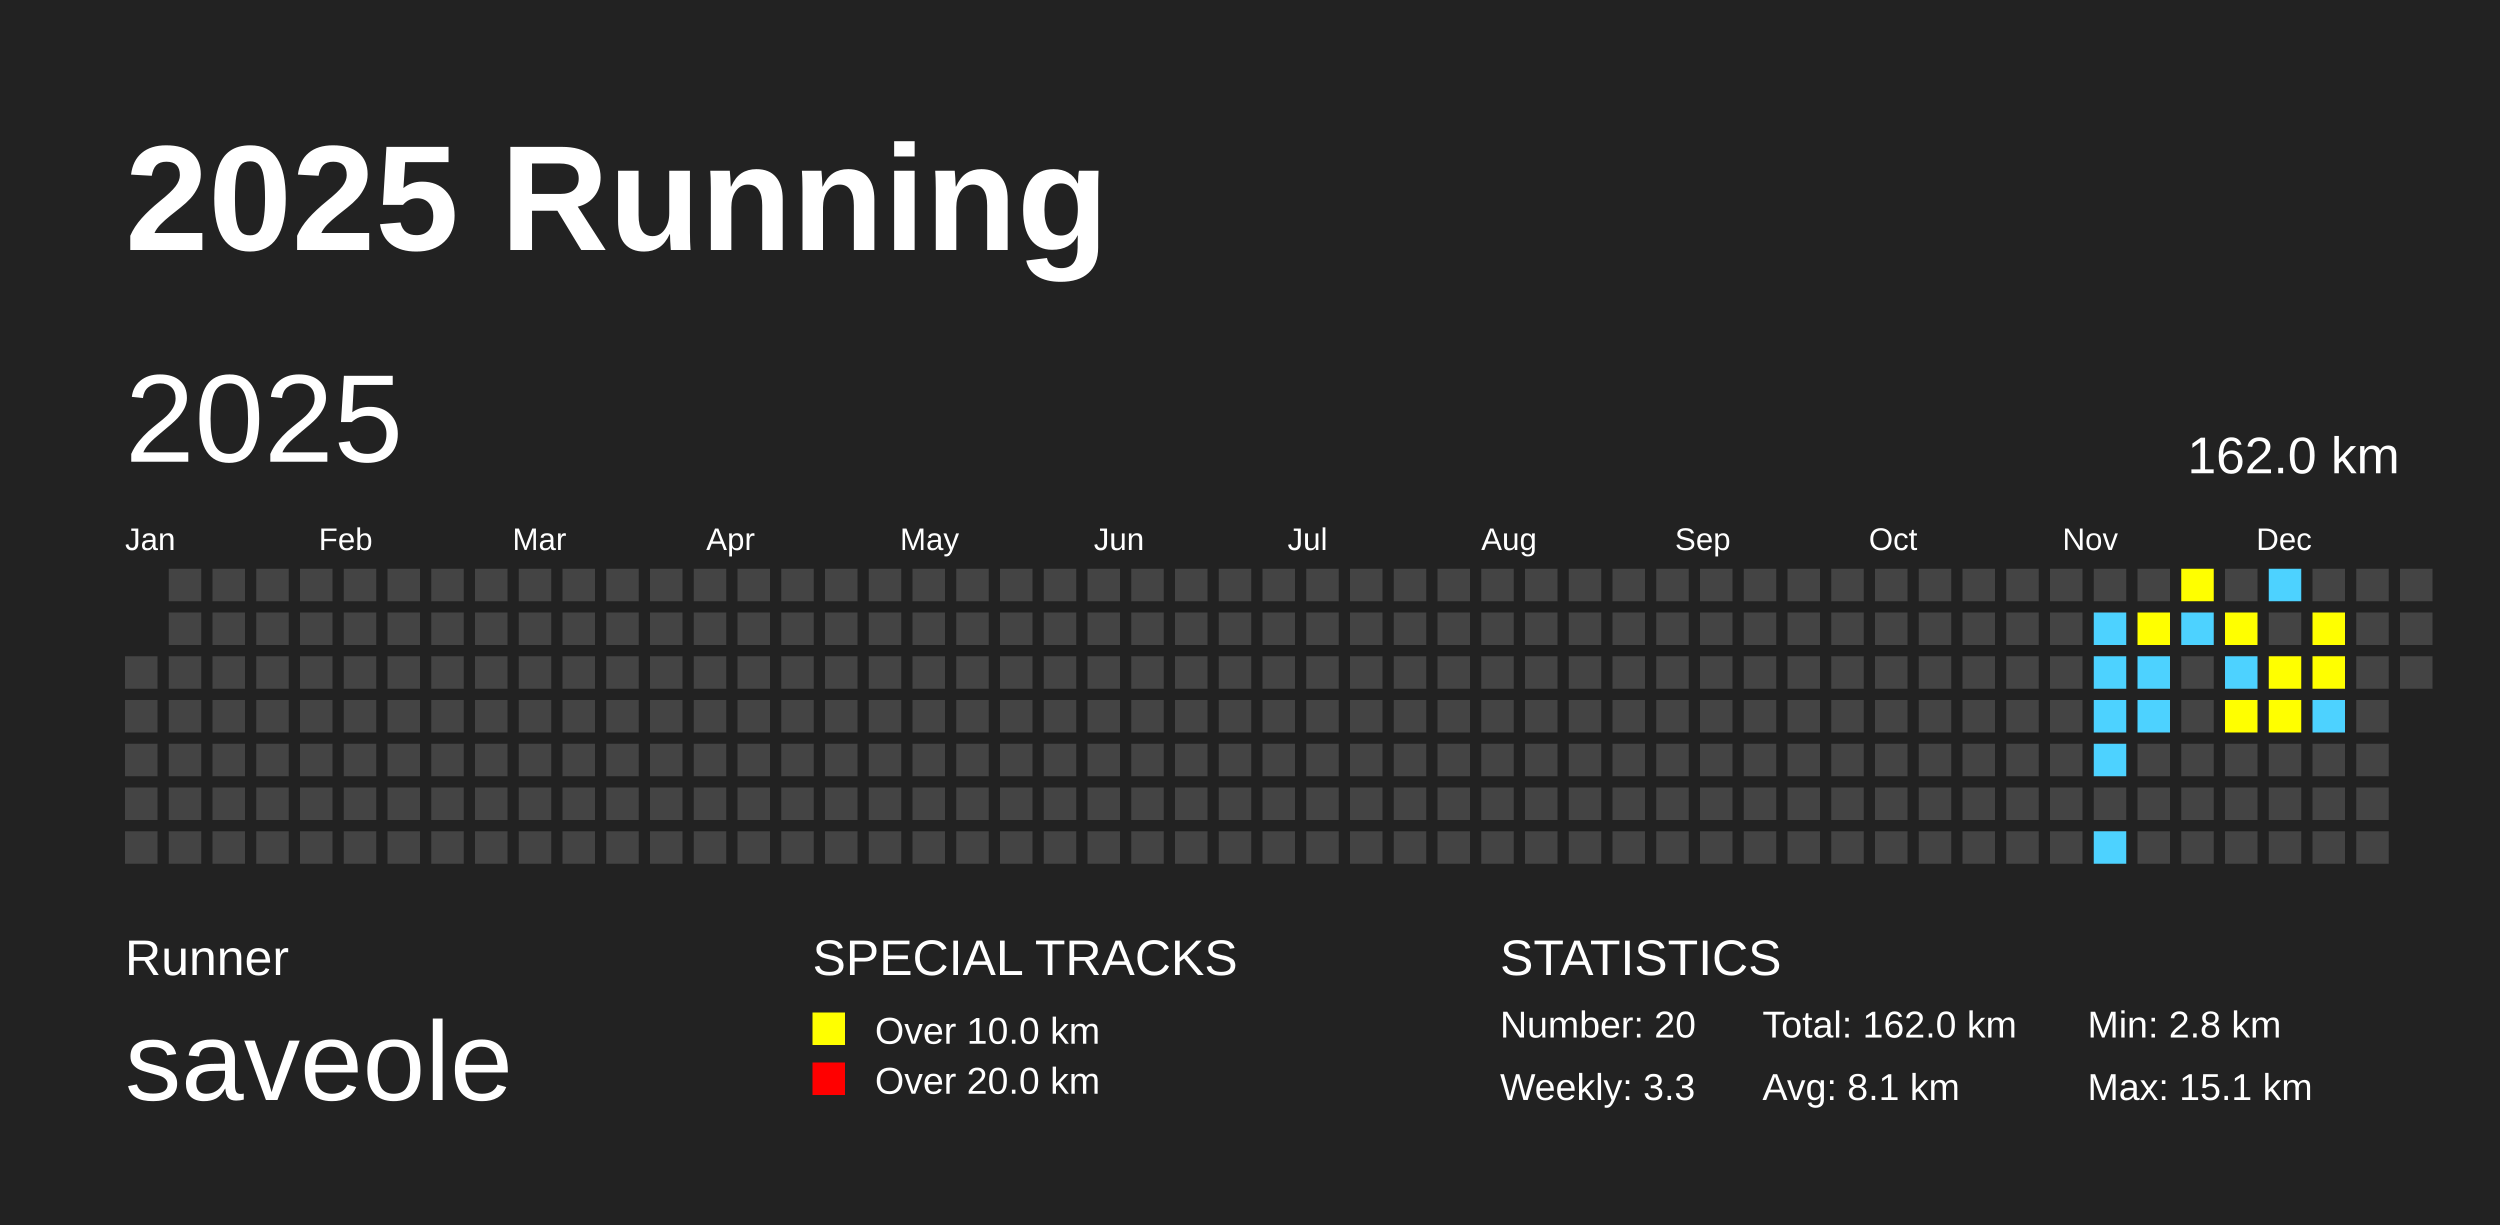
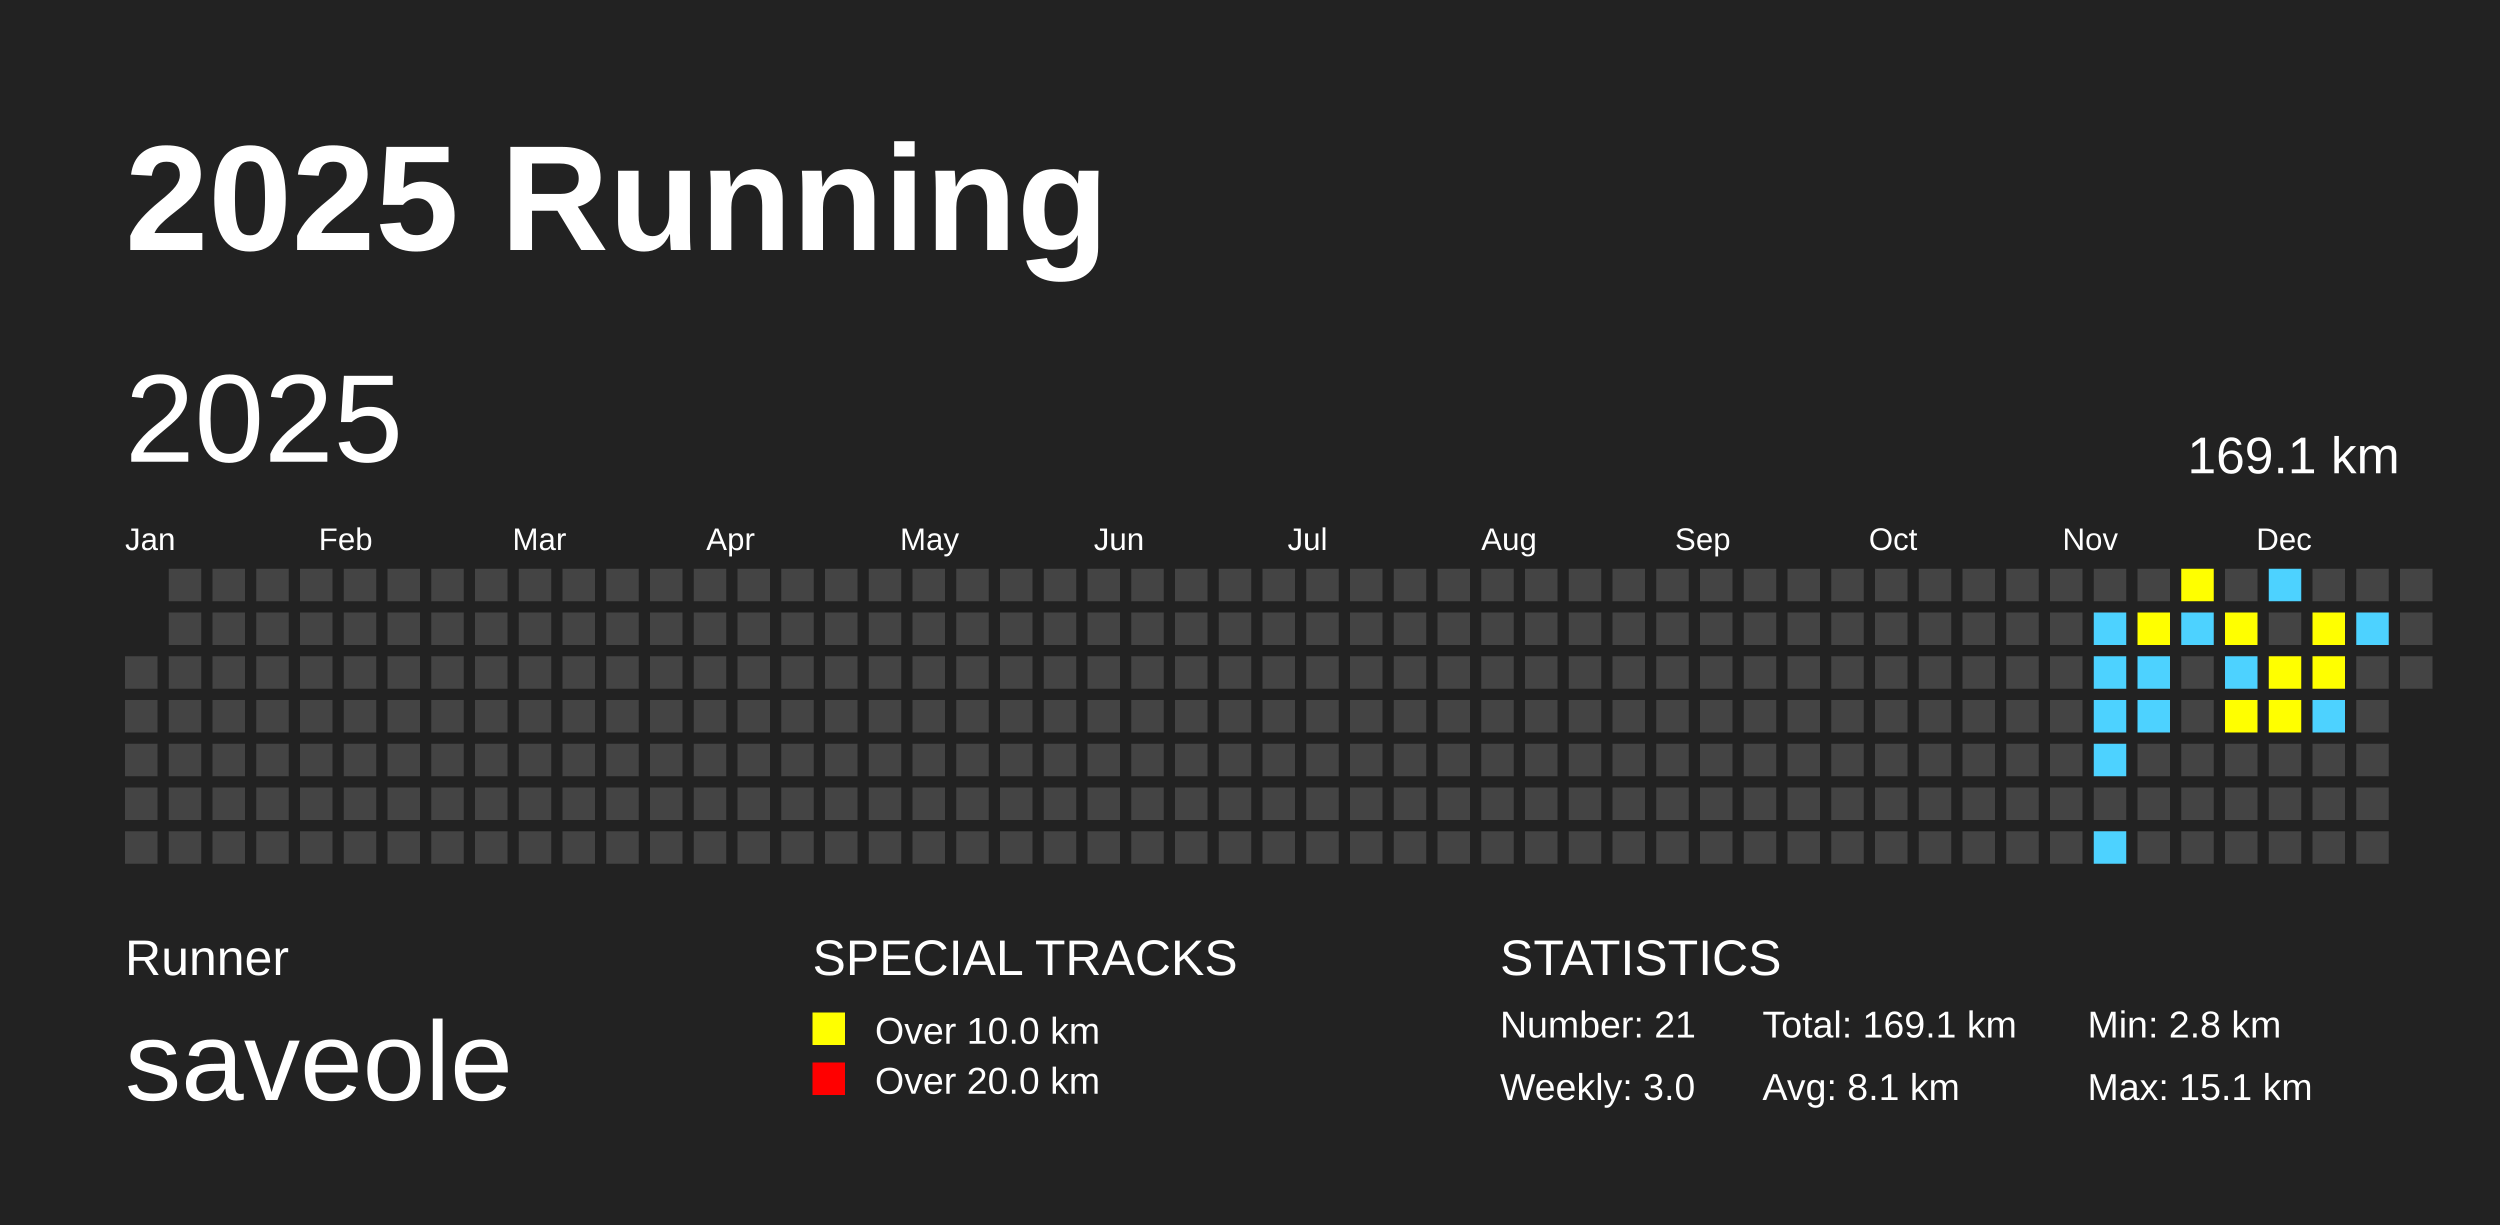
<svg xmlns="http://www.w3.org/2000/svg" baseProfile="full" height="98mm" version="1.1" viewBox="0,0,200,98" width="200mm">
  <defs />
  <rect fill="#222222" height="98" width="200" x="0" y="0" />
  <text fill="#FFFFFF" style="font-size:12px; font-family:Arial; font-weight:bold;" x="10" y="20">2025 Running</text>
  <text fill="#FFFFFF" style="font-size:4px; font-family:Arial" x="10" y="78">Runner</text>
  <text fill="#FFFFFF" style="font-size:9px; font-family:Arial" x="10" y="88">saveole</text>
  <text fill="#FFFFFF" style="font-size:4px; font-family:Arial" x="65" y="78">SPECIAL TRACKS</text>
  <rect fill="yellow" height="2.6" width="2.6" x="65" y="81" />
  <text fill="#FFFFFF" style="font-size:3px; font-family:Arial" x="70" y="83.5">Over 10.0 km</text>
  <rect fill="red" height="2.6" width="2.6" x="65" y="85" />
  <text fill="#FFFFFF" style="font-size:3px; font-family:Arial" x="70" y="87.5">Over 20.0 km</text>
  <text fill="#FFFFFF" style="font-size:4px; font-family:Arial" x="120" y="78">STATISTICS</text>
-   <text fill="#FFFFFF" style="font-size:3px; font-family:Arial" x="120" y="83">Number: 20</text>
-   <text fill="#FFFFFF" style="font-size:3px; font-family:Arial" x="120" y="88">Weekly: 3.3</text>
-   <text fill="#FFFFFF" style="font-size:3px; font-family:Arial" x="141" y="83">Total: 162.0 km</text>
+   <text fill="#FFFFFF" style="font-size:3px; font-family:Arial" x="120" y="83">Number: 21</text>
+   <text fill="#FFFFFF" style="font-size:3px; font-family:Arial" x="120" y="88">Weekly: 3.0</text>
+   <text fill="#FFFFFF" style="font-size:3px; font-family:Arial" x="141" y="83">Total: 169.1 km</text>
  <text fill="#FFFFFF" style="font-size:3px; font-family:Arial" x="141" y="88">Avg: 8.1 km</text>
  <text fill="#FFFFFF" style="font-size:3px; font-family:Arial" x="167" y="83">Min: 2.8 km</text>
  <text fill="#FFFFFF" style="font-size:3px; font-family:Arial" x="167" y="88">Max: 15.1 km</text>
  <text dominant-baseline="hanging" fill="#FFFFFF" style="font-size:10.0px; font-family:Arial;" x="10" y="30">2025</text>
-   <text dominant-baseline="hanging" fill="#FFFFFF" style="font-size:4.125px; font-family:Arial;" x="175" y="35">162.0 km</text>
+   <text dominant-baseline="hanging" fill="#FFFFFF" style="font-size:4.125px; font-family:Arial;" x="175" y="35">169.1 km</text>
  <text fill="#FFFFFF" style="font-size:2.5px; font-family:Arial" x="10.0" y="44">Jan</text>
  <text fill="#FFFFFF" style="font-size:2.5px; font-family:Arial" x="25.5" y="44">Feb</text>
  <text fill="#FFFFFF" style="font-size:2.5px; font-family:Arial" x="41.0" y="44">Mar</text>
  <text fill="#FFFFFF" style="font-size:2.5px; font-family:Arial" x="56.5" y="44">Apr</text>
  <text fill="#FFFFFF" style="font-size:2.5px; font-family:Arial" x="72.0" y="44">May</text>
  <text fill="#FFFFFF" style="font-size:2.5px; font-family:Arial" x="87.5" y="44">Jun</text>
  <text fill="#FFFFFF" style="font-size:2.5px; font-family:Arial" x="103.0" y="44">Jul</text>
  <text fill="#FFFFFF" style="font-size:2.5px; font-family:Arial" x="118.5" y="44">Aug</text>
  <text fill="#FFFFFF" style="font-size:2.5px; font-family:Arial" x="134.0" y="44">Sep</text>
  <text fill="#FFFFFF" style="font-size:2.5px; font-family:Arial" x="149.5" y="44">Oct</text>
  <text fill="#FFFFFF" style="font-size:2.5px; font-family:Arial" x="165.0" y="44">Nov</text>
  <text fill="#FFFFFF" style="font-size:2.5px; font-family:Arial" x="180.5" y="44">Dec</text>
  <rect fill="#444444" height="2.6" width="2.6" x="10.0" y="52.5" />
  <rect fill="#444444" height="2.6" width="2.6" x="10.0" y="56.0" />
  <rect fill="#444444" height="2.6" width="2.6" x="10.0" y="59.5" />
  <rect fill="#444444" height="2.6" width="2.6" x="10.0" y="63.0" />
  <rect fill="#444444" height="2.6" width="2.6" x="10.0" y="66.5" />
  <rect fill="#444444" height="2.6" width="2.6" x="13.5" y="45.5" />
  <rect fill="#444444" height="2.6" width="2.6" x="13.5" y="49.0" />
  <rect fill="#444444" height="2.6" width="2.6" x="13.5" y="52.5" />
  <rect fill="#444444" height="2.6" width="2.6" x="13.5" y="56.0" />
  <rect fill="#444444" height="2.6" width="2.6" x="13.5" y="59.5" />
  <rect fill="#444444" height="2.6" width="2.6" x="13.5" y="63.0" />
  <rect fill="#444444" height="2.6" width="2.6" x="13.5" y="66.5" />
  <rect fill="#444444" height="2.6" width="2.6" x="17.0" y="45.5" />
  <rect fill="#444444" height="2.6" width="2.6" x="17.0" y="49.0" />
  <rect fill="#444444" height="2.6" width="2.6" x="17.0" y="52.5" />
  <rect fill="#444444" height="2.6" width="2.6" x="17.0" y="56.0" />
  <rect fill="#444444" height="2.6" width="2.6" x="17.0" y="59.5" />
  <rect fill="#444444" height="2.6" width="2.6" x="17.0" y="63.0" />
  <rect fill="#444444" height="2.6" width="2.6" x="17.0" y="66.5" />
  <rect fill="#444444" height="2.6" width="2.6" x="20.5" y="45.5" />
  <rect fill="#444444" height="2.6" width="2.6" x="20.5" y="49.0" />
  <rect fill="#444444" height="2.6" width="2.6" x="20.5" y="52.5" />
  <rect fill="#444444" height="2.6" width="2.6" x="20.5" y="56.0" />
  <rect fill="#444444" height="2.6" width="2.6" x="20.5" y="59.5" />
  <rect fill="#444444" height="2.6" width="2.6" x="20.5" y="63.0" />
  <rect fill="#444444" height="2.6" width="2.6" x="20.5" y="66.5" />
  <rect fill="#444444" height="2.6" width="2.6" x="24.0" y="45.5" />
  <rect fill="#444444" height="2.6" width="2.6" x="24.0" y="49.0" />
  <rect fill="#444444" height="2.6" width="2.6" x="24.0" y="52.5" />
  <rect fill="#444444" height="2.6" width="2.6" x="24.0" y="56.0" />
  <rect fill="#444444" height="2.6" width="2.6" x="24.0" y="59.5" />
  <rect fill="#444444" height="2.6" width="2.6" x="24.0" y="63.0" />
  <rect fill="#444444" height="2.6" width="2.6" x="24.0" y="66.5" />
  <rect fill="#444444" height="2.6" width="2.6" x="27.5" y="45.5" />
  <rect fill="#444444" height="2.6" width="2.6" x="27.5" y="49.0" />
  <rect fill="#444444" height="2.6" width="2.6" x="27.5" y="52.5" />
  <rect fill="#444444" height="2.6" width="2.6" x="27.5" y="56.0" />
  <rect fill="#444444" height="2.6" width="2.6" x="27.5" y="59.5" />
  <rect fill="#444444" height="2.6" width="2.6" x="27.5" y="63.0" />
  <rect fill="#444444" height="2.6" width="2.6" x="27.5" y="66.5" />
  <rect fill="#444444" height="2.6" width="2.6" x="31.0" y="45.5" />
  <rect fill="#444444" height="2.6" width="2.6" x="31.0" y="49.0" />
  <rect fill="#444444" height="2.6" width="2.6" x="31.0" y="52.5" />
  <rect fill="#444444" height="2.6" width="2.6" x="31.0" y="56.0" />
  <rect fill="#444444" height="2.6" width="2.6" x="31.0" y="59.5" />
  <rect fill="#444444" height="2.6" width="2.6" x="31.0" y="63.0" />
  <rect fill="#444444" height="2.6" width="2.6" x="31.0" y="66.5" />
  <rect fill="#444444" height="2.6" width="2.6" x="34.5" y="45.5" />
  <rect fill="#444444" height="2.6" width="2.6" x="34.5" y="49.0" />
  <rect fill="#444444" height="2.6" width="2.6" x="34.5" y="52.5" />
  <rect fill="#444444" height="2.6" width="2.6" x="34.5" y="56.0" />
  <rect fill="#444444" height="2.6" width="2.6" x="34.5" y="59.5" />
  <rect fill="#444444" height="2.6" width="2.6" x="34.5" y="63.0" />
  <rect fill="#444444" height="2.6" width="2.6" x="34.5" y="66.5" />
  <rect fill="#444444" height="2.6" width="2.6" x="38.0" y="45.5" />
  <rect fill="#444444" height="2.6" width="2.6" x="38.0" y="49.0" />
  <rect fill="#444444" height="2.6" width="2.6" x="38.0" y="52.5" />
  <rect fill="#444444" height="2.6" width="2.6" x="38.0" y="56.0" />
  <rect fill="#444444" height="2.6" width="2.6" x="38.0" y="59.5" />
  <rect fill="#444444" height="2.6" width="2.6" x="38.0" y="63.0" />
  <rect fill="#444444" height="2.6" width="2.6" x="38.0" y="66.5" />
  <rect fill="#444444" height="2.6" width="2.6" x="41.5" y="45.5" />
  <rect fill="#444444" height="2.6" width="2.6" x="41.5" y="49.0" />
  <rect fill="#444444" height="2.6" width="2.6" x="41.5" y="52.5" />
  <rect fill="#444444" height="2.6" width="2.6" x="41.5" y="56.0" />
  <rect fill="#444444" height="2.6" width="2.6" x="41.5" y="59.5" />
  <rect fill="#444444" height="2.6" width="2.6" x="41.5" y="63.0" />
  <rect fill="#444444" height="2.6" width="2.6" x="41.5" y="66.5" />
  <rect fill="#444444" height="2.6" width="2.6" x="45.0" y="45.5" />
  <rect fill="#444444" height="2.6" width="2.6" x="45.0" y="49.0" />
  <rect fill="#444444" height="2.6" width="2.6" x="45.0" y="52.5" />
  <rect fill="#444444" height="2.6" width="2.6" x="45.0" y="56.0" />
  <rect fill="#444444" height="2.6" width="2.6" x="45.0" y="59.5" />
  <rect fill="#444444" height="2.6" width="2.6" x="45.0" y="63.0" />
  <rect fill="#444444" height="2.6" width="2.6" x="45.0" y="66.5" />
  <rect fill="#444444" height="2.6" width="2.6" x="48.5" y="45.5" />
  <rect fill="#444444" height="2.6" width="2.6" x="48.5" y="49.0" />
  <rect fill="#444444" height="2.6" width="2.6" x="48.5" y="52.5" />
  <rect fill="#444444" height="2.6" width="2.6" x="48.5" y="56.0" />
  <rect fill="#444444" height="2.6" width="2.6" x="48.5" y="59.5" />
  <rect fill="#444444" height="2.6" width="2.6" x="48.5" y="63.0" />
  <rect fill="#444444" height="2.6" width="2.6" x="48.5" y="66.5" />
  <rect fill="#444444" height="2.6" width="2.6" x="52.0" y="45.5" />
  <rect fill="#444444" height="2.6" width="2.6" x="52.0" y="49.0" />
  <rect fill="#444444" height="2.6" width="2.6" x="52.0" y="52.5" />
  <rect fill="#444444" height="2.6" width="2.6" x="52.0" y="56.0" />
  <rect fill="#444444" height="2.6" width="2.6" x="52.0" y="59.5" />
  <rect fill="#444444" height="2.6" width="2.6" x="52.0" y="63.0" />
  <rect fill="#444444" height="2.6" width="2.6" x="52.0" y="66.5" />
  <rect fill="#444444" height="2.6" width="2.6" x="55.5" y="45.5" />
  <rect fill="#444444" height="2.6" width="2.6" x="55.5" y="49.0" />
  <rect fill="#444444" height="2.6" width="2.6" x="55.5" y="52.5" />
  <rect fill="#444444" height="2.6" width="2.6" x="55.5" y="56.0" />
  <rect fill="#444444" height="2.6" width="2.6" x="55.5" y="59.5" />
  <rect fill="#444444" height="2.6" width="2.6" x="55.5" y="63.0" />
  <rect fill="#444444" height="2.6" width="2.6" x="55.5" y="66.5" />
  <rect fill="#444444" height="2.6" width="2.6" x="59.0" y="45.5" />
  <rect fill="#444444" height="2.6" width="2.6" x="59.0" y="49.0" />
  <rect fill="#444444" height="2.6" width="2.6" x="59.0" y="52.5" />
  <rect fill="#444444" height="2.6" width="2.6" x="59.0" y="56.0" />
  <rect fill="#444444" height="2.6" width="2.6" x="59.0" y="59.5" />
  <rect fill="#444444" height="2.6" width="2.6" x="59.0" y="63.0" />
  <rect fill="#444444" height="2.6" width="2.6" x="59.0" y="66.5" />
  <rect fill="#444444" height="2.6" width="2.6" x="62.5" y="45.5" />
  <rect fill="#444444" height="2.6" width="2.6" x="62.5" y="49.0" />
  <rect fill="#444444" height="2.6" width="2.6" x="62.5" y="52.5" />
  <rect fill="#444444" height="2.6" width="2.6" x="62.5" y="56.0" />
  <rect fill="#444444" height="2.6" width="2.6" x="62.5" y="59.5" />
  <rect fill="#444444" height="2.6" width="2.6" x="62.5" y="63.0" />
  <rect fill="#444444" height="2.6" width="2.6" x="62.5" y="66.5" />
  <rect fill="#444444" height="2.6" width="2.6" x="66.0" y="45.5" />
  <rect fill="#444444" height="2.6" width="2.6" x="66.0" y="49.0" />
  <rect fill="#444444" height="2.6" width="2.6" x="66.0" y="52.5" />
  <rect fill="#444444" height="2.6" width="2.6" x="66.0" y="56.0" />
  <rect fill="#444444" height="2.6" width="2.6" x="66.0" y="59.5" />
  <rect fill="#444444" height="2.6" width="2.6" x="66.0" y="63.0" />
  <rect fill="#444444" height="2.6" width="2.6" x="66.0" y="66.5" />
  <rect fill="#444444" height="2.6" width="2.6" x="69.5" y="45.5" />
  <rect fill="#444444" height="2.6" width="2.6" x="69.5" y="49.0" />
  <rect fill="#444444" height="2.6" width="2.6" x="69.5" y="52.5" />
  <rect fill="#444444" height="2.6" width="2.6" x="69.5" y="56.0" />
  <rect fill="#444444" height="2.6" width="2.6" x="69.5" y="59.5" />
  <rect fill="#444444" height="2.6" width="2.6" x="69.5" y="63.0" />
  <rect fill="#444444" height="2.6" width="2.6" x="69.5" y="66.5" />
  <rect fill="#444444" height="2.6" width="2.6" x="73.0" y="45.5" />
  <rect fill="#444444" height="2.6" width="2.6" x="73.0" y="49.0" />
  <rect fill="#444444" height="2.6" width="2.6" x="73.0" y="52.5" />
  <rect fill="#444444" height="2.6" width="2.6" x="73.0" y="56.0" />
  <rect fill="#444444" height="2.6" width="2.6" x="73.0" y="59.5" />
  <rect fill="#444444" height="2.6" width="2.6" x="73.0" y="63.0" />
  <rect fill="#444444" height="2.6" width="2.6" x="73.0" y="66.5" />
  <rect fill="#444444" height="2.6" width="2.6" x="76.5" y="45.5" />
  <rect fill="#444444" height="2.6" width="2.6" x="76.5" y="49.0" />
  <rect fill="#444444" height="2.6" width="2.6" x="76.5" y="52.5" />
  <rect fill="#444444" height="2.6" width="2.6" x="76.5" y="56.0" />
  <rect fill="#444444" height="2.6" width="2.6" x="76.5" y="59.5" />
  <rect fill="#444444" height="2.6" width="2.6" x="76.5" y="63.0" />
  <rect fill="#444444" height="2.6" width="2.6" x="76.5" y="66.5" />
  <rect fill="#444444" height="2.6" width="2.6" x="80.0" y="45.5" />
  <rect fill="#444444" height="2.6" width="2.6" x="80.0" y="49.0" />
  <rect fill="#444444" height="2.6" width="2.6" x="80.0" y="52.5" />
  <rect fill="#444444" height="2.6" width="2.6" x="80.0" y="56.0" />
  <rect fill="#444444" height="2.6" width="2.6" x="80.0" y="59.5" />
  <rect fill="#444444" height="2.6" width="2.6" x="80.0" y="63.0" />
  <rect fill="#444444" height="2.6" width="2.6" x="80.0" y="66.5" />
  <rect fill="#444444" height="2.6" width="2.6" x="83.5" y="45.5" />
  <rect fill="#444444" height="2.6" width="2.6" x="83.5" y="49.0" />
  <rect fill="#444444" height="2.6" width="2.6" x="83.5" y="52.5" />
  <rect fill="#444444" height="2.6" width="2.6" x="83.5" y="56.0" />
  <rect fill="#444444" height="2.6" width="2.6" x="83.5" y="59.5" />
  <rect fill="#444444" height="2.6" width="2.6" x="83.5" y="63.0" />
  <rect fill="#444444" height="2.6" width="2.6" x="83.5" y="66.5" />
  <rect fill="#444444" height="2.6" width="2.6" x="87.0" y="45.5" />
  <rect fill="#444444" height="2.6" width="2.6" x="87.0" y="49.0" />
  <rect fill="#444444" height="2.6" width="2.6" x="87.0" y="52.5" />
  <rect fill="#444444" height="2.6" width="2.6" x="87.0" y="56.0" />
  <rect fill="#444444" height="2.6" width="2.6" x="87.0" y="59.5" />
  <rect fill="#444444" height="2.6" width="2.6" x="87.0" y="63.0" />
  <rect fill="#444444" height="2.6" width="2.6" x="87.0" y="66.5" />
  <rect fill="#444444" height="2.6" width="2.6" x="90.5" y="45.5" />
  <rect fill="#444444" height="2.6" width="2.6" x="90.5" y="49.0" />
  <rect fill="#444444" height="2.6" width="2.6" x="90.5" y="52.5" />
  <rect fill="#444444" height="2.6" width="2.6" x="90.5" y="56.0" />
  <rect fill="#444444" height="2.6" width="2.6" x="90.5" y="59.5" />
  <rect fill="#444444" height="2.6" width="2.6" x="90.5" y="63.0" />
  <rect fill="#444444" height="2.6" width="2.6" x="90.5" y="66.5" />
  <rect fill="#444444" height="2.6" width="2.6" x="94.0" y="45.5" />
  <rect fill="#444444" height="2.6" width="2.6" x="94.0" y="49.0" />
  <rect fill="#444444" height="2.6" width="2.6" x="94.0" y="52.5" />
  <rect fill="#444444" height="2.6" width="2.6" x="94.0" y="56.0" />
  <rect fill="#444444" height="2.6" width="2.6" x="94.0" y="59.5" />
  <rect fill="#444444" height="2.6" width="2.6" x="94.0" y="63.0" />
  <rect fill="#444444" height="2.6" width="2.6" x="94.0" y="66.5" />
  <rect fill="#444444" height="2.6" width="2.6" x="97.5" y="45.5" />
  <rect fill="#444444" height="2.6" width="2.6" x="97.5" y="49.0" />
  <rect fill="#444444" height="2.6" width="2.6" x="97.5" y="52.5" />
  <rect fill="#444444" height="2.6" width="2.6" x="97.5" y="56.0" />
  <rect fill="#444444" height="2.6" width="2.6" x="97.5" y="59.5" />
  <rect fill="#444444" height="2.6" width="2.6" x="97.5" y="63.0" />
  <rect fill="#444444" height="2.6" width="2.6" x="97.5" y="66.5" />
  <rect fill="#444444" height="2.6" width="2.6" x="101.0" y="45.5" />
  <rect fill="#444444" height="2.6" width="2.6" x="101.0" y="49.0" />
  <rect fill="#444444" height="2.6" width="2.6" x="101.0" y="52.5" />
  <rect fill="#444444" height="2.6" width="2.6" x="101.0" y="56.0" />
  <rect fill="#444444" height="2.6" width="2.6" x="101.0" y="59.5" />
  <rect fill="#444444" height="2.6" width="2.6" x="101.0" y="63.0" />
  <rect fill="#444444" height="2.6" width="2.6" x="101.0" y="66.5" />
  <rect fill="#444444" height="2.6" width="2.6" x="104.5" y="45.5" />
  <rect fill="#444444" height="2.6" width="2.6" x="104.5" y="49.0" />
  <rect fill="#444444" height="2.6" width="2.6" x="104.5" y="52.5" />
  <rect fill="#444444" height="2.6" width="2.6" x="104.5" y="56.0" />
  <rect fill="#444444" height="2.6" width="2.6" x="104.5" y="59.5" />
  <rect fill="#444444" height="2.6" width="2.6" x="104.5" y="63.0" />
  <rect fill="#444444" height="2.6" width="2.6" x="104.5" y="66.5" />
  <rect fill="#444444" height="2.6" width="2.6" x="108.0" y="45.5" />
  <rect fill="#444444" height="2.6" width="2.6" x="108.0" y="49.0" />
  <rect fill="#444444" height="2.6" width="2.6" x="108.0" y="52.5" />
  <rect fill="#444444" height="2.6" width="2.6" x="108.0" y="56.0" />
  <rect fill="#444444" height="2.6" width="2.6" x="108.0" y="59.5" />
  <rect fill="#444444" height="2.6" width="2.6" x="108.0" y="63.0" />
  <rect fill="#444444" height="2.6" width="2.6" x="108.0" y="66.5" />
  <rect fill="#444444" height="2.6" width="2.6" x="111.5" y="45.5" />
  <rect fill="#444444" height="2.6" width="2.6" x="111.5" y="49.0" />
  <rect fill="#444444" height="2.6" width="2.6" x="111.5" y="52.5" />
  <rect fill="#444444" height="2.6" width="2.6" x="111.5" y="56.0" />
  <rect fill="#444444" height="2.6" width="2.6" x="111.5" y="59.5" />
  <rect fill="#444444" height="2.6" width="2.6" x="111.5" y="63.0" />
  <rect fill="#444444" height="2.6" width="2.6" x="111.5" y="66.5" />
  <rect fill="#444444" height="2.6" width="2.6" x="115.0" y="45.5" />
  <rect fill="#444444" height="2.6" width="2.6" x="115.0" y="49.0" />
  <rect fill="#444444" height="2.6" width="2.6" x="115.0" y="52.5" />
  <rect fill="#444444" height="2.6" width="2.6" x="115.0" y="56.0" />
  <rect fill="#444444" height="2.6" width="2.6" x="115.0" y="59.5" />
  <rect fill="#444444" height="2.6" width="2.6" x="115.0" y="63.0" />
  <rect fill="#444444" height="2.6" width="2.6" x="115.0" y="66.5" />
  <rect fill="#444444" height="2.6" width="2.6" x="118.5" y="45.5" />
  <rect fill="#444444" height="2.6" width="2.6" x="118.5" y="49.0" />
  <rect fill="#444444" height="2.6" width="2.6" x="118.5" y="52.5" />
  <rect fill="#444444" height="2.6" width="2.6" x="118.5" y="56.0" />
  <rect fill="#444444" height="2.6" width="2.6" x="118.5" y="59.5" />
  <rect fill="#444444" height="2.6" width="2.6" x="118.5" y="63.0" />
  <rect fill="#444444" height="2.6" width="2.6" x="118.5" y="66.5" />
  <rect fill="#444444" height="2.6" width="2.6" x="122.0" y="45.5" />
  <rect fill="#444444" height="2.6" width="2.6" x="122.0" y="49.0" />
  <rect fill="#444444" height="2.6" width="2.6" x="122.0" y="52.5" />
  <rect fill="#444444" height="2.6" width="2.6" x="122.0" y="56.0" />
  <rect fill="#444444" height="2.6" width="2.6" x="122.0" y="59.5" />
  <rect fill="#444444" height="2.6" width="2.6" x="122.0" y="63.0" />
  <rect fill="#444444" height="2.6" width="2.6" x="122.0" y="66.5" />
  <rect fill="#444444" height="2.6" width="2.6" x="125.5" y="45.5" />
  <rect fill="#444444" height="2.6" width="2.6" x="125.5" y="49.0" />
  <rect fill="#444444" height="2.6" width="2.6" x="125.5" y="52.5" />
  <rect fill="#444444" height="2.6" width="2.6" x="125.5" y="56.0" />
  <rect fill="#444444" height="2.6" width="2.6" x="125.5" y="59.5" />
  <rect fill="#444444" height="2.6" width="2.6" x="125.5" y="63.0" />
  <rect fill="#444444" height="2.6" width="2.6" x="125.5" y="66.5" />
  <rect fill="#444444" height="2.6" width="2.6" x="129.0" y="45.5" />
  <rect fill="#444444" height="2.6" width="2.6" x="129.0" y="49.0" />
  <rect fill="#444444" height="2.6" width="2.6" x="129.0" y="52.5" />
  <rect fill="#444444" height="2.6" width="2.6" x="129.0" y="56.0" />
  <rect fill="#444444" height="2.6" width="2.6" x="129.0" y="59.5" />
  <rect fill="#444444" height="2.6" width="2.6" x="129.0" y="63.0" />
  <rect fill="#444444" height="2.6" width="2.6" x="129.0" y="66.5" />
  <rect fill="#444444" height="2.6" width="2.6" x="132.5" y="45.5" />
  <rect fill="#444444" height="2.6" width="2.6" x="132.5" y="49.0" />
  <rect fill="#444444" height="2.6" width="2.6" x="132.5" y="52.5" />
  <rect fill="#444444" height="2.6" width="2.6" x="132.5" y="56.0" />
  <rect fill="#444444" height="2.6" width="2.6" x="132.5" y="59.5" />
  <rect fill="#444444" height="2.6" width="2.6" x="132.5" y="63.0" />
  <rect fill="#444444" height="2.6" width="2.6" x="132.5" y="66.5" />
  <rect fill="#444444" height="2.6" width="2.6" x="136.0" y="45.5" />
  <rect fill="#444444" height="2.6" width="2.6" x="136.0" y="49.0" />
  <rect fill="#444444" height="2.6" width="2.6" x="136.0" y="52.5" />
  <rect fill="#444444" height="2.6" width="2.6" x="136.0" y="56.0" />
  <rect fill="#444444" height="2.6" width="2.6" x="136.0" y="59.5" />
  <rect fill="#444444" height="2.6" width="2.6" x="136.0" y="63.0" />
  <rect fill="#444444" height="2.6" width="2.6" x="136.0" y="66.5" />
  <rect fill="#444444" height="2.6" width="2.6" x="139.5" y="45.5" />
  <rect fill="#444444" height="2.6" width="2.6" x="139.5" y="49.0" />
  <rect fill="#444444" height="2.6" width="2.6" x="139.5" y="52.5" />
  <rect fill="#444444" height="2.6" width="2.6" x="139.5" y="56.0" />
  <rect fill="#444444" height="2.6" width="2.6" x="139.5" y="59.5" />
  <rect fill="#444444" height="2.6" width="2.6" x="139.5" y="63.0" />
  <rect fill="#444444" height="2.6" width="2.6" x="139.5" y="66.5" />
  <rect fill="#444444" height="2.6" width="2.6" x="143.0" y="45.5" />
  <rect fill="#444444" height="2.6" width="2.6" x="143.0" y="49.0" />
  <rect fill="#444444" height="2.6" width="2.6" x="143.0" y="52.5" />
  <rect fill="#444444" height="2.6" width="2.6" x="143.0" y="56.0" />
  <rect fill="#444444" height="2.6" width="2.6" x="143.0" y="59.5" />
  <rect fill="#444444" height="2.6" width="2.6" x="143.0" y="63.0" />
  <rect fill="#444444" height="2.6" width="2.6" x="143.0" y="66.5" />
  <rect fill="#444444" height="2.6" width="2.6" x="146.5" y="45.5" />
  <rect fill="#444444" height="2.6" width="2.6" x="146.5" y="49.0" />
  <rect fill="#444444" height="2.6" width="2.6" x="146.5" y="52.5" />
  <rect fill="#444444" height="2.6" width="2.6" x="146.5" y="56.0" />
  <rect fill="#444444" height="2.6" width="2.6" x="146.5" y="59.5" />
  <rect fill="#444444" height="2.6" width="2.6" x="146.5" y="63.0" />
  <rect fill="#444444" height="2.6" width="2.6" x="146.5" y="66.5" />
  <rect fill="#444444" height="2.6" width="2.6" x="150.0" y="45.5" />
  <rect fill="#444444" height="2.6" width="2.6" x="150.0" y="49.0" />
  <rect fill="#444444" height="2.6" width="2.6" x="150.0" y="52.5" />
  <rect fill="#444444" height="2.6" width="2.6" x="150.0" y="56.0" />
  <rect fill="#444444" height="2.6" width="2.6" x="150.0" y="59.5" />
  <rect fill="#444444" height="2.6" width="2.6" x="150.0" y="63.0" />
  <rect fill="#444444" height="2.6" width="2.6" x="150.0" y="66.5" />
  <rect fill="#444444" height="2.6" width="2.6" x="153.5" y="45.5" />
  <rect fill="#444444" height="2.6" width="2.6" x="153.5" y="49.0" />
  <rect fill="#444444" height="2.6" width="2.6" x="153.5" y="52.5" />
  <rect fill="#444444" height="2.6" width="2.6" x="153.5" y="56.0" />
  <rect fill="#444444" height="2.6" width="2.6" x="153.5" y="59.5" />
  <rect fill="#444444" height="2.6" width="2.6" x="153.5" y="63.0" />
  <rect fill="#444444" height="2.6" width="2.6" x="153.5" y="66.5" />
  <rect fill="#444444" height="2.6" width="2.6" x="157.0" y="45.5" />
  <rect fill="#444444" height="2.6" width="2.6" x="157.0" y="49.0" />
  <rect fill="#444444" height="2.6" width="2.6" x="157.0" y="52.5" />
  <rect fill="#444444" height="2.6" width="2.6" x="157.0" y="56.0" />
  <rect fill="#444444" height="2.6" width="2.6" x="157.0" y="59.5" />
  <rect fill="#444444" height="2.6" width="2.6" x="157.0" y="63.0" />
  <rect fill="#444444" height="2.6" width="2.6" x="157.0" y="66.5" />
  <rect fill="#444444" height="2.6" width="2.6" x="160.5" y="45.5" />
  <rect fill="#444444" height="2.6" width="2.6" x="160.5" y="49.0" />
  <rect fill="#444444" height="2.6" width="2.6" x="160.5" y="52.5" />
  <rect fill="#444444" height="2.6" width="2.6" x="160.5" y="56.0" />
  <rect fill="#444444" height="2.6" width="2.6" x="160.5" y="59.5" />
  <rect fill="#444444" height="2.6" width="2.6" x="160.5" y="63.0" />
  <rect fill="#444444" height="2.6" width="2.6" x="160.5" y="66.5" />
  <rect fill="#444444" height="2.6" width="2.6" x="164.0" y="45.5" />
  <rect fill="#444444" height="2.6" width="2.6" x="164.0" y="49.0" />
  <rect fill="#444444" height="2.6" width="2.6" x="164.0" y="52.5" />
  <rect fill="#444444" height="2.6" width="2.6" x="164.0" y="56.0" />
  <rect fill="#444444" height="2.6" width="2.6" x="164.0" y="59.5" />
  <rect fill="#444444" height="2.6" width="2.6" x="164.0" y="63.0" />
  <rect fill="#444444" height="2.6" width="2.6" x="164.0" y="66.5" />
  <rect fill="#444444" height="2.6" width="2.6" x="167.5" y="45.5" />
  <rect fill="#4DD2FF" height="2.6" width="2.6" x="167.5" y="49.0" />
  <rect fill="#4DD2FF" height="2.6" width="2.6" x="167.5" y="52.5" />
  <rect fill="#4DD2FF" height="2.6" width="2.6" x="167.5" y="56.0" />
  <rect fill="#4DD2FF" height="2.6" width="2.6" x="167.5" y="59.5" />
  <rect fill="#444444" height="2.6" width="2.6" x="167.5" y="63.0" />
  <rect fill="#4DD2FF" height="2.6" width="2.6" x="167.5" y="66.5" />
  <rect fill="#444444" height="2.6" width="2.6" x="171.0" y="45.5" />
  <rect fill="yellow" height="2.6" width="2.6" x="171.0" y="49.0" />
  <rect fill="#4DD2FF" height="2.6" width="2.6" x="171.0" y="52.5" />
  <rect fill="#4DD2FF" height="2.6" width="2.6" x="171.0" y="56.0" />
  <rect fill="#444444" height="2.6" width="2.6" x="171.0" y="59.5" />
  <rect fill="#444444" height="2.6" width="2.6" x="171.0" y="63.0" />
  <rect fill="#444444" height="2.6" width="2.6" x="171.0" y="66.5" />
  <rect fill="yellow" height="2.6" width="2.6" x="174.5" y="45.5" />
  <rect fill="#4DD2FF" height="2.6" width="2.6" x="174.5" y="49.0" />
  <rect fill="#444444" height="2.6" width="2.6" x="174.5" y="52.5" />
  <rect fill="#444444" height="2.6" width="2.6" x="174.5" y="56.0" />
  <rect fill="#444444" height="2.6" width="2.6" x="174.5" y="59.5" />
  <rect fill="#444444" height="2.6" width="2.6" x="174.5" y="63.0" />
  <rect fill="#444444" height="2.6" width="2.6" x="174.5" y="66.5" />
  <rect fill="#444444" height="2.6" width="2.6" x="178.0" y="45.5" />
  <rect fill="yellow" height="2.6" width="2.6" x="178.0" y="49.0" />
  <rect fill="#4DD2FF" height="2.6" width="2.6" x="178.0" y="52.5" />
  <rect fill="yellow" height="2.6" width="2.6" x="178.0" y="56.0" />
  <rect fill="#444444" height="2.6" width="2.6" x="178.0" y="59.5" />
  <rect fill="#444444" height="2.6" width="2.6" x="178.0" y="63.0" />
  <rect fill="#444444" height="2.6" width="2.6" x="178.0" y="66.5" />
  <rect fill="#4DD2FF" height="2.6" width="2.6" x="181.5" y="45.5" />
  <rect fill="#444444" height="2.6" width="2.6" x="181.5" y="49.0" />
  <rect fill="yellow" height="2.6" width="2.6" x="181.5" y="52.5" />
  <rect fill="yellow" height="2.6" width="2.6" x="181.5" y="56.0" />
  <rect fill="#444444" height="2.6" width="2.6" x="181.5" y="59.5" />
  <rect fill="#444444" height="2.6" width="2.6" x="181.5" y="63.0" />
  <rect fill="#444444" height="2.6" width="2.6" x="181.5" y="66.5" />
  <rect fill="#444444" height="2.6" width="2.6" x="185.0" y="45.5" />
  <rect fill="yellow" height="2.6" width="2.6" x="185.0" y="49.0" />
  <rect fill="yellow" height="2.6" width="2.6" x="185.0" y="52.5" />
  <rect fill="#4DD2FF" height="2.6" width="2.6" x="185.0" y="56.0" />
  <rect fill="#444444" height="2.6" width="2.6" x="185.0" y="59.5" />
  <rect fill="#444444" height="2.6" width="2.6" x="185.0" y="63.0" />
  <rect fill="#444444" height="2.6" width="2.6" x="185.0" y="66.5" />
  <rect fill="#444444" height="2.6" width="2.6" x="188.5" y="45.5" />
-   <rect fill="#444444" height="2.6" width="2.6" x="188.5" y="49.0" />
+   <rect fill="#4DD2FF" height="2.6" width="2.6" x="188.5" y="49.0" />
  <rect fill="#444444" height="2.6" width="2.6" x="188.5" y="52.5" />
  <rect fill="#444444" height="2.6" width="2.6" x="188.5" y="56.0" />
  <rect fill="#444444" height="2.6" width="2.6" x="188.5" y="59.5" />
  <rect fill="#444444" height="2.6" width="2.6" x="188.5" y="63.0" />
  <rect fill="#444444" height="2.6" width="2.6" x="188.5" y="66.5" />
  <rect fill="#444444" height="2.6" width="2.6" x="192.0" y="45.5" />
  <rect fill="#444444" height="2.6" width="2.6" x="192.0" y="49.0" />
  <rect fill="#444444" height="2.6" width="2.6" x="192.0" y="52.5" />
</svg>
